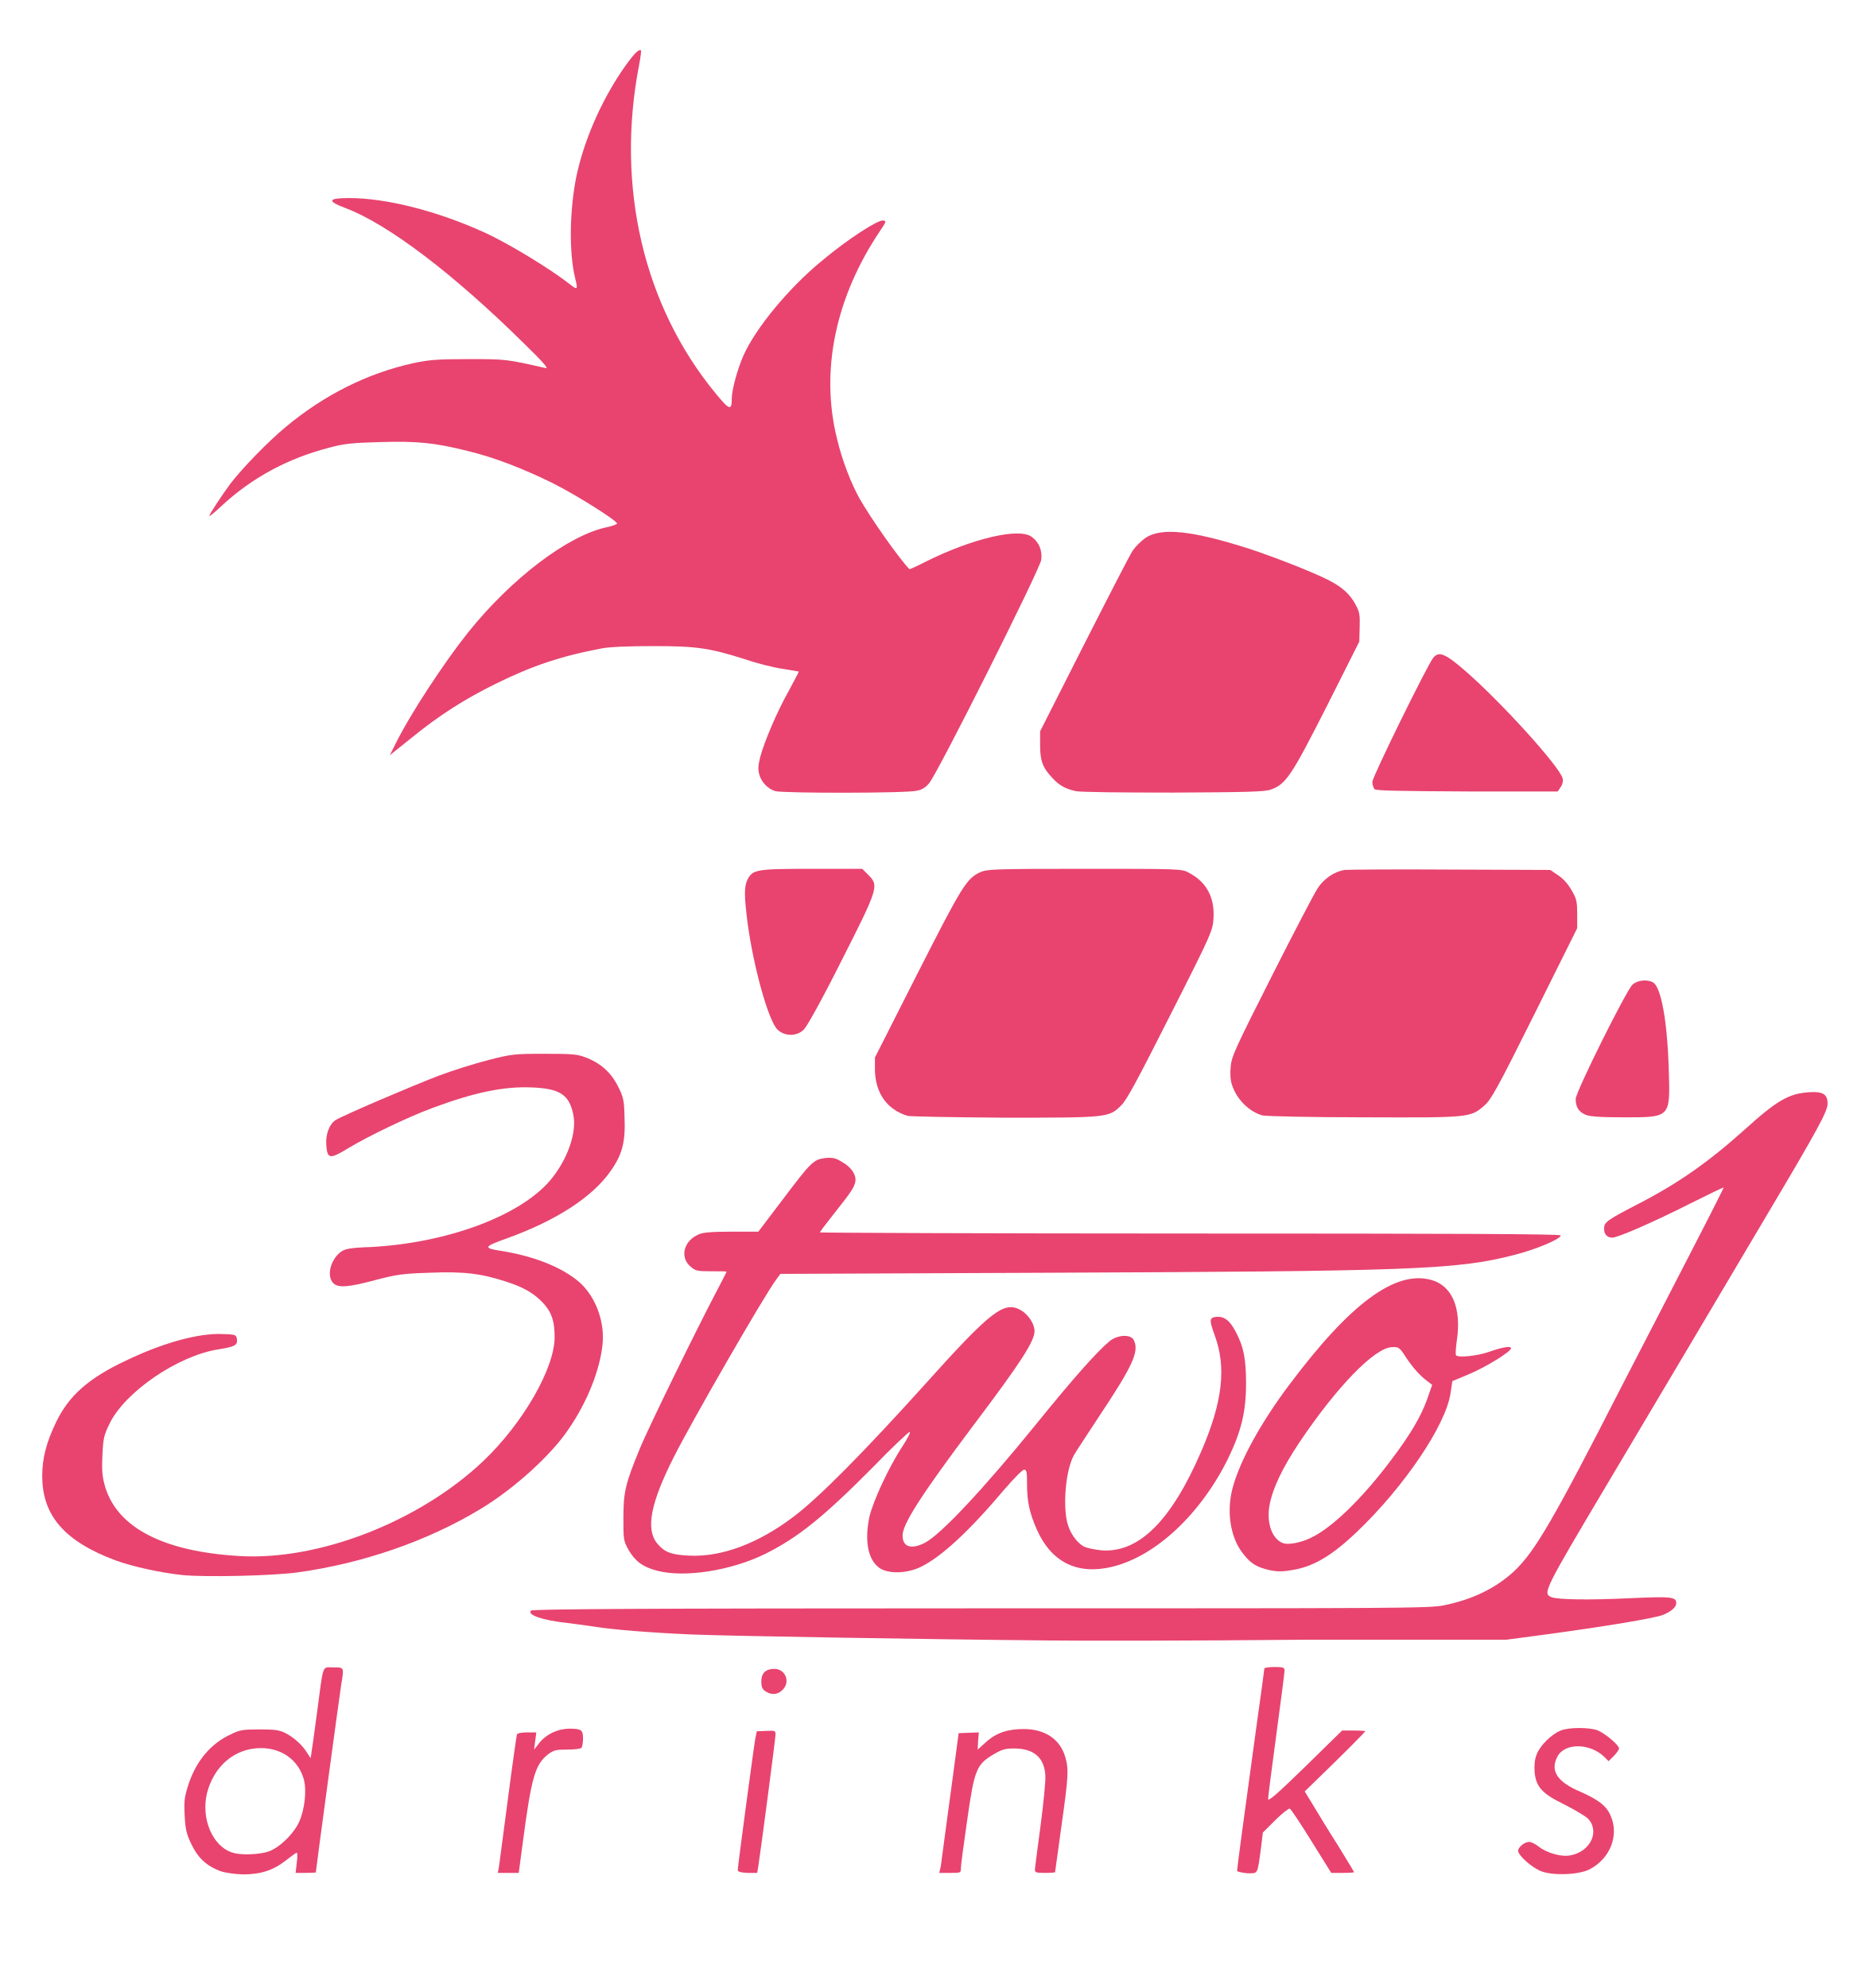
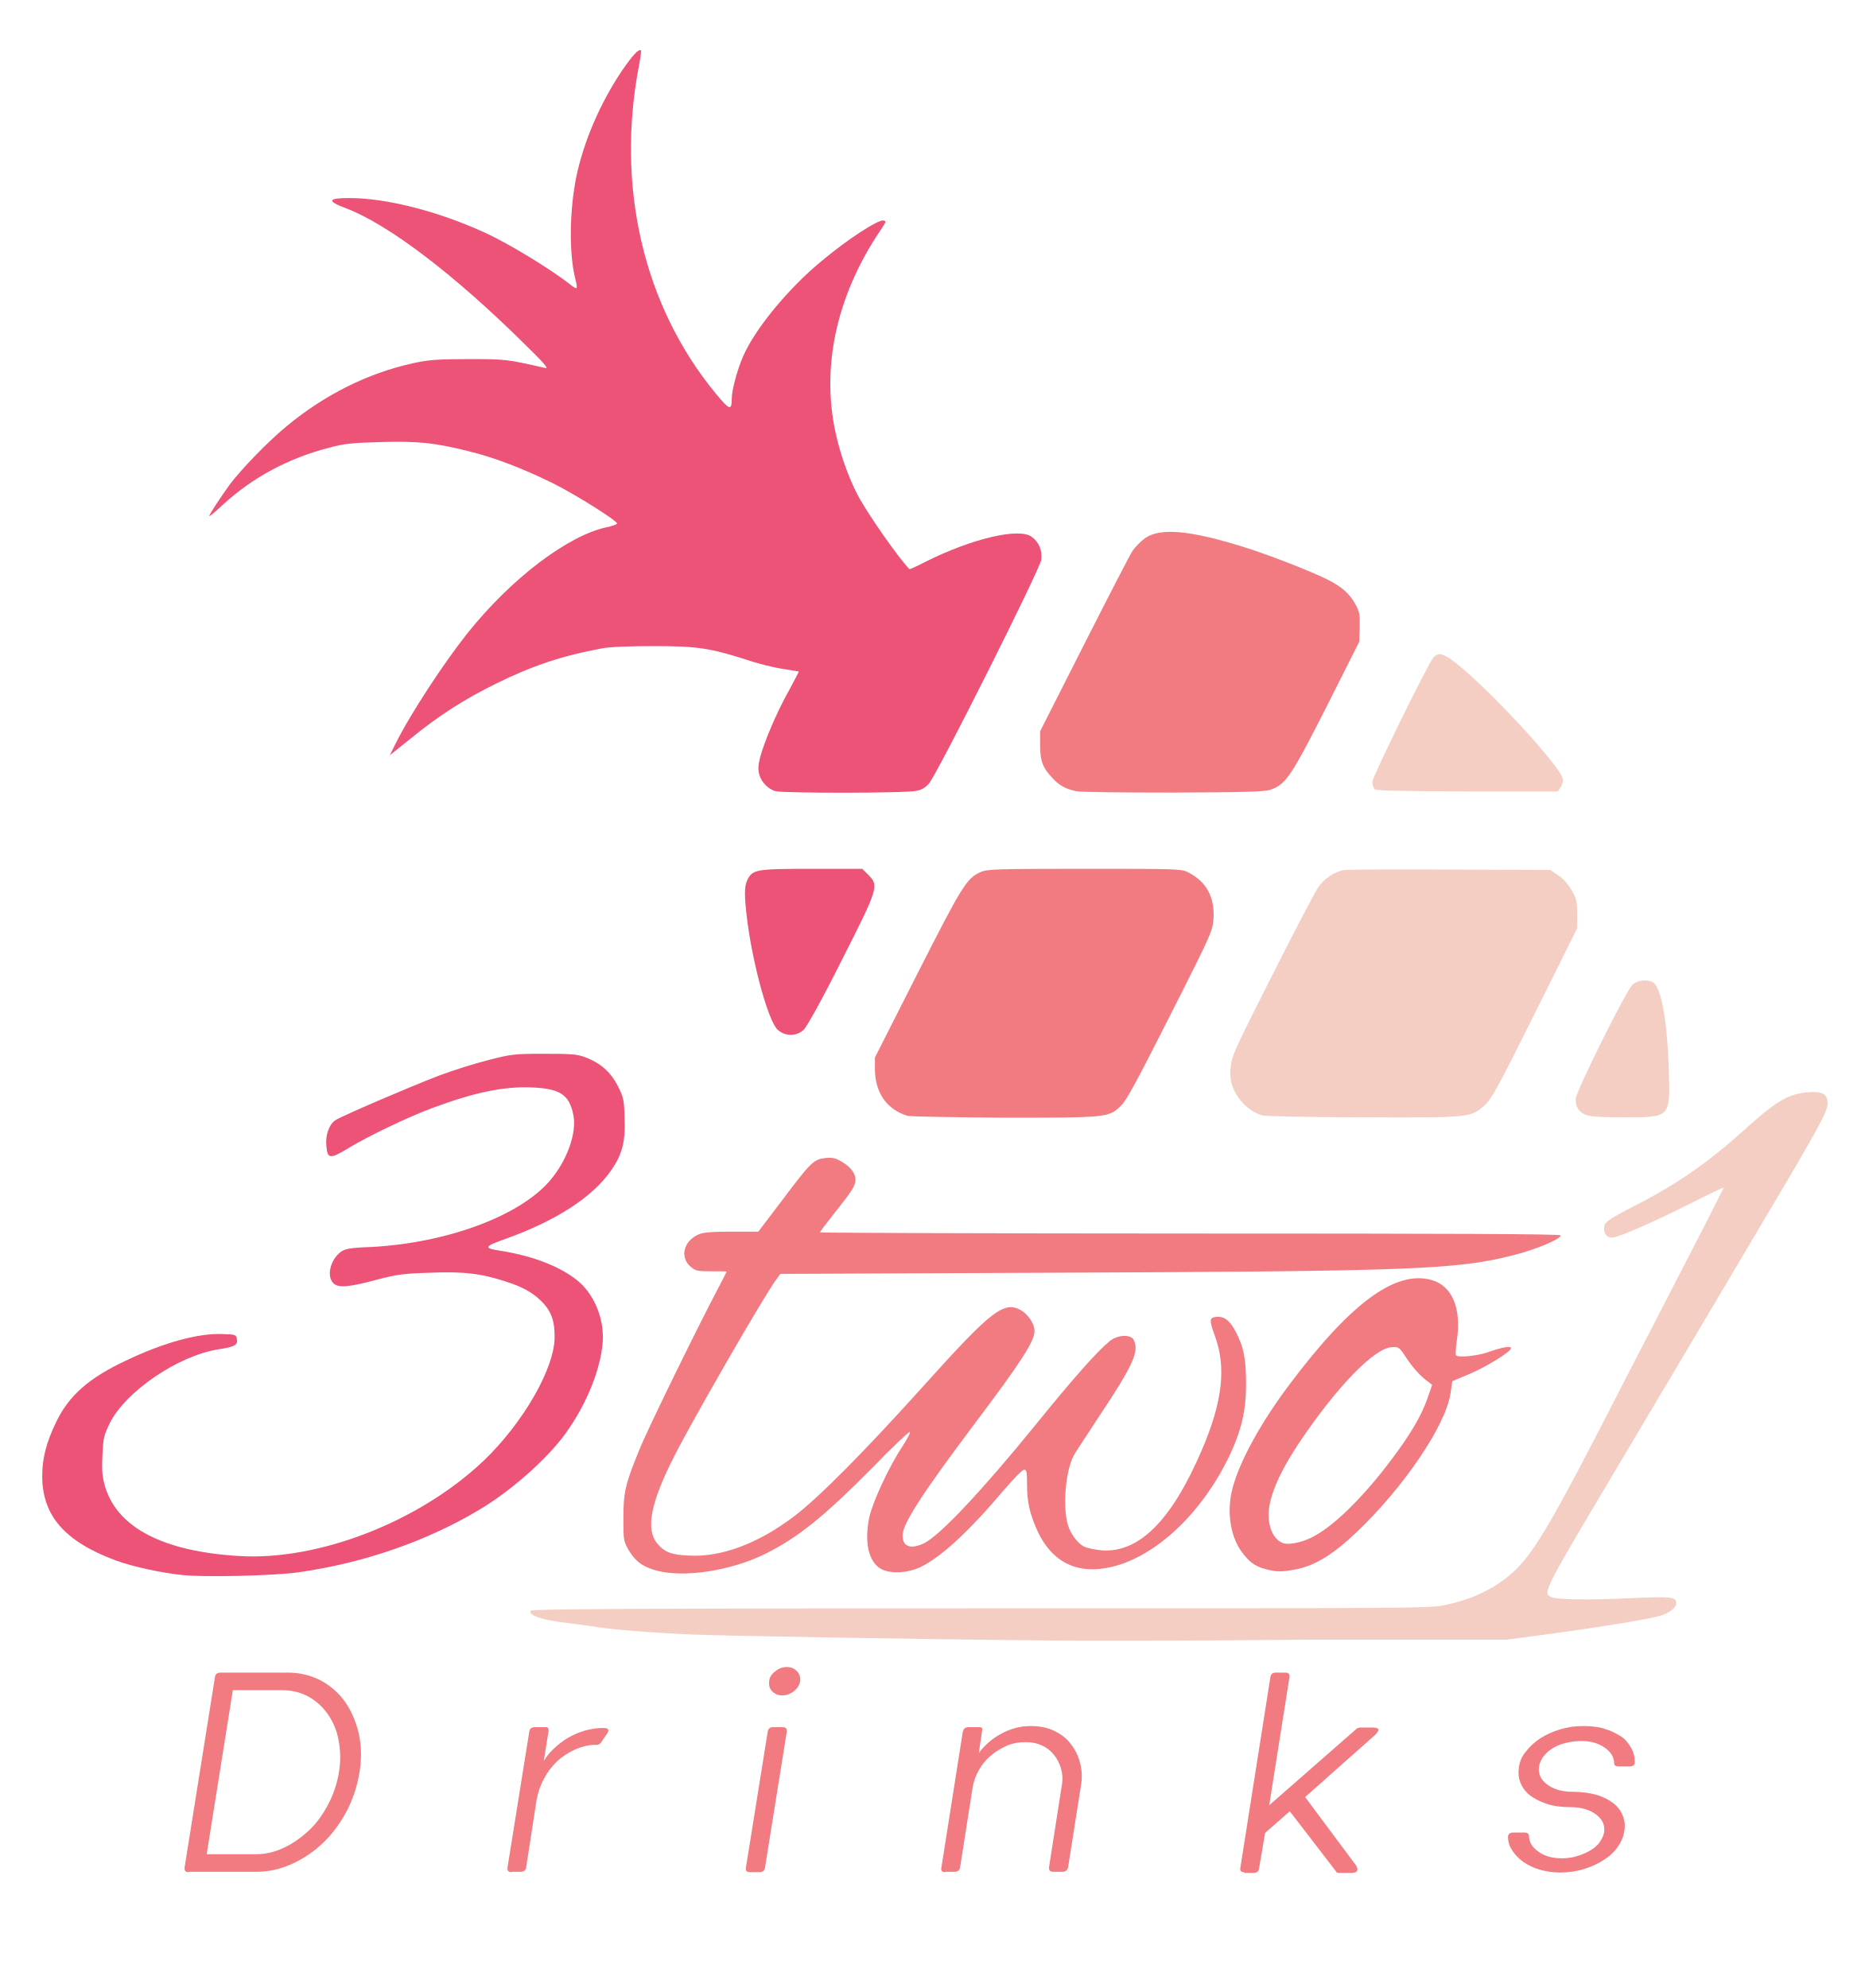
<svg xmlns="http://www.w3.org/2000/svg" version="1.1" id="Layer_1" x="0px" y="0px" viewBox="0 0 500 532" style="enable-background:new 0 0 500 532;" xml:space="preserve">
  <style type="text/css">
- 	.st0{fill:#E8446F;}
- 	.st1{fill:#F0777D;}
- 	.st2{fill:#C4887F;}
+ 	.st0{fill:#EC5377;}
+ 	.st1{fill:#F27A81;}
+ 	.st2{fill:#F4CDC3;}
+ 	.st3{fill:#F47A81;}
</style>
  <g>
    <path class="st0" d="M48.9,421.5c-5.9-0.6-13.5-2.3-17.9-3.9c-13.7-5.1-19.7-12-19.7-22.6c0-4.8,1.1-9,3.7-14.4   c3.4-7.1,8.7-11.8,18.7-16.5c10-4.8,19.5-7.4,25.9-7.1c3.5,0.1,3.6,0.2,3.8,1.4c0.2,1.6-0.6,2-5,2.7c-10.8,1.7-24.8,11.3-29,19.7   c-1.6,3.3-1.8,4-2,8.8c-0.2,4.4,0,5.7,0.8,8.5c3.4,10.8,15.6,17.1,35.8,18.3c21.3,1.3,48.2-9.2,65.3-25.4   c10.6-10.1,19.1-24.8,19.1-33.2c0-4-0.7-6.4-2.8-8.8c-2.4-2.7-5.3-4.5-10.4-6.1c-6.5-2.1-11.2-2.7-20.4-2.3   c-7,0.2-8.7,0.5-13.8,1.8c-7.7,2.1-10.5,2.3-11.8,1c-1.9-1.9-0.8-6.3,2-8.4c1.1-0.8,2.5-1.1,8.2-1.3c20.3-1.1,39.6-8.3,47.7-17.7   c4.7-5.5,7.3-12.9,6.3-17.7c-1.1-5.4-3.6-7-11.2-7.3c-7.4-0.3-15.2,1.3-26.5,5.5c-6.5,2.4-17.3,7.6-22.4,10.7s-5.7,3-6-0.8   c-0.2-2.8,0.8-5.5,2.4-6.6c1.8-1.2,20.3-9.1,27.6-11.9c3.7-1.4,9.7-3.3,13.3-4.2c6.2-1.6,6.9-1.7,15-1.7c7.3,0,8.8,0.1,10.9,0.9   c4.1,1.5,6.9,4,8.8,7.7c1.5,3,1.7,3.7,1.8,8.3c0.3,6.7-0.6,10.1-3.8,14.6c-4.9,6.9-14.4,13.1-27.7,17.9c-6.2,2.2-6.3,2.6-1.8,3.3   c9.1,1.4,16.7,4.5,21.2,8.4c4.4,3.9,6.9,10.7,6.2,16.8c-0.7,6.7-4,15.1-8.9,22.3c-4.6,7-14.6,16.1-23.7,21.6   c-14.2,8.6-31.6,14.6-49.1,17C72.8,421.7,54.8,422.1,48.9,421.5L48.9,421.5z" />
    <path class="st0" d="M208,275.5c-2.4-2.4-6.4-16.7-8-28.7c-0.9-7.1-0.9-9.6,0-11.4c1.4-2.7,2.2-2.9,17.2-2.9h13.5l1.6,1.6   c2.9,2.9,2.8,3.4-7.1,22.9c-5.3,10.6-9.3,17.7-10.1,18.5C213.2,277.4,210,277.4,208,275.5L208,275.5z" />
    <path class="st0" d="M207.4,211.7c-1.9-0.6-3.6-2.3-4.2-4.3c-0.4-1.4-0.4-2.4,0.2-4.8c1.1-4.1,4.5-12.2,7.8-18   c1.4-2.7,2.6-4.8,2.5-4.9c0,0-1.9-0.3-4.2-0.7c-2.2-0.3-6.7-1.4-9.9-2.5c-9.8-3.1-13.1-3.6-24.8-3.6c-6.5,0-11.6,0.2-13.7,0.6   c-10.7,2-18.6,4.6-28.5,9.5c-8.3,4.1-15.1,8.4-22.8,14.7l-5.5,4.4l1.5-3c4-8.1,13.1-21.9,19.4-29.8c11.7-14.6,26.8-26,37.1-28.2   c1.5-0.3,2.8-0.8,2.8-1c0.1-0.7-10.8-7.6-17.2-10.8c-7.7-3.8-15.6-6.9-22.7-8.6c-8.8-2.2-13.4-2.7-23.4-2.4   c-7.4,0.2-9.7,0.4-13.7,1.5c-10.9,2.8-20.4,7.9-28.4,15.2c-2,1.9-3.7,3.3-3.7,3.1c0-0.5,3.4-5.6,5.6-8.6c3.3-4.3,10-11.2,14.8-15.2   c10.3-8.6,21.9-14.4,34.1-17.1c4.2-0.9,6.5-1.1,14.8-1.1c10.1,0,10.1,0,20.7,2.4c0.9,0.2-0.7-1.6-5.3-6.1   C121.2,73.1,103.8,60,92.5,55.7c-5.1-1.9-4.8-2.7,0.9-2.7c10,0,23.7,3.5,36.2,9.2c6.4,2.9,17.7,9.8,22.8,13.8   c2.1,1.7,2.3,1.6,1.5-1.5c-1.7-7-1.5-18.2,0.3-27.2c2-9.5,6.4-19.7,12.1-28.2c3-4.4,4.6-6.1,5.2-5.6c0.1,0.1-0.1,1.9-0.5,3.9   c-6.3,32.5,1.2,64.5,20.5,87.9c3.7,4.5,4.3,4.7,4.3,1.3c0-2.2,1.5-7.8,3.1-11.4c3.2-7.3,12.2-18.2,21-25.4c6.9-5.8,15-11,16.4-10.8   c0.9,0.1,0.8,0.4-0.7,2.6c-12.1,17.9-16.2,37.7-11.6,56c1.3,5.5,3.8,12,6.1,16c2.8,4.9,9.8,15,13.2,18.7c0.1,0.1,2.1-0.8,4.4-2   c12.4-6.2,25.1-9.2,28.4-6.6c2,1.5,2.8,3.7,2.5,6.1c-0.3,2.5-27.8,57.3-30,59.8c-0.9,1.1-2,1.8-3.3,2   C242.9,212.3,209.2,212.3,207.4,211.7L207.4,211.7z" />
  </g>
  <g>
-     <path class="st0" d="M58.9,500.7c-3.7-1.4-6-3.6-7.7-7.2c-1.3-2.7-1.6-3.9-1.8-7.8c-0.2-4,0-5,1.1-8.4c2.1-6.2,6-10.8,11.3-13.2   c2.4-1.2,3.3-1.3,7.8-1.3c4.2,0,5.3,0.2,7,1.1c2.2,1.2,4.3,3.1,5.6,5.2l0.9,1.4l0.2-1.2c0.1-0.6,0.8-5.5,1.5-10.8   c1.8-13.6,1.3-12.3,4.4-12.3c2.9,0,2.9-0.1,2.1,4.6c-0.4,2.5-6.8,49.7-6.8,50.3c0,0-1.2,0.1-2.7,0.1h-2.7l0.3-2.7   c0.2-1.4,0.2-2.7,0-2.7s-1.4,0.9-2.7,1.9c-3.5,2.8-6.9,3.9-11.7,3.9C62.5,501.5,60.4,501.2,58.9,500.7L58.9,500.7z M71.8,495.5   c2.9-1,6.8-4.7,8.3-8.1c1.4-3.1,2-8.3,1.2-11.2c-1.4-5.1-5.8-8.4-11.5-8.4c-6.9,0-12.5,4.7-14.4,12c-1.7,6.9,1.5,14.4,6.9,16   C64.5,496.5,69.3,496.3,71.8,495.5L71.8,495.5z" />
-     <path class="st0" d="M412,500.6c-2.6-1.2-5.8-4.2-5.8-5.3c0-1,1.7-2.4,3-2.4c0.5,0,1.7,0.6,2.7,1.4c2.1,1.6,6,2.7,8.3,2.2   c5.5-1,8-6.7,4.5-10c-0.7-0.6-3.4-2.2-6.1-3.6c-6-2.9-7.6-4.7-8-8.7c-0.1-1.8,0-3.4,0.6-4.8c0.9-2.3,3.9-5.3,6.4-6.3   c2.1-0.9,7.8-0.9,10,0c2,0.9,5.6,3.9,5.6,4.8c0,0.3-0.6,1.2-1.4,2l-1.4,1.4l-1.3-1.3c-3.9-3.6-10.5-3.6-12.4,0.1   c-2,3.8,0,6.8,6.2,9.4c4.7,2.1,6.9,3.7,8,6.3c2.4,5.2,0,11.5-5.5,14.4C422.4,501.8,415,502,412,500.6L412,500.6z" />
-     <path class="st0" d="M133.5,499.6c0.1-0.9,1.2-9.1,2.4-18.2c1.2-9.2,2.3-16.9,2.4-17.2c0.1-0.4,1.2-0.6,2.7-0.6h2.5l-0.3,2.3   l-0.3,2.3l1.5-1.9c1.9-2.3,4.8-3.6,7.8-3.7c3.3,0,3.8,0.3,3.8,2.6c0,1.1-0.2,2.2-0.4,2.5s-1.9,0.5-3.8,0.5c-3,0-3.6,0.1-5.2,1.3   c-3.4,2.7-4.4,6-6.7,23.4l-1.1,8.3H136h-2.8L133.5,499.6L133.5,499.6z" />
-     <path class="st0" d="M197.4,500.4c0-1,4.3-33,4.7-35.2l0.4-1.9l2.5-0.1c2.4-0.1,2.5-0.1,2.5,1c0,1-3.9,30.7-4.6,35.2l-0.3,1.8H200   C198.2,501.1,197.4,500.9,197.4,500.4L197.4,500.4z" />
-     <path class="st0" d="M251.7,499.6c0.1-0.9,0.9-6.6,1.7-12.7s1.9-13.8,2.3-17.1l0.8-6l2.7-0.1l2.7-0.1l-0.2,2.3l-0.1,2.3l2.2-2   c2.8-2.5,5.8-3.5,10.1-3.5c5.7,0,9.7,2.7,11.1,7.4c1,3.4,0.9,5.1-1,18.6c-0.9,6.7-1.7,12.2-1.7,12.3c0,0.1-1.2,0.2-2.7,0.2   c-2.2,0-2.7-0.1-2.7-0.8c0-0.4,0.7-5.7,1.5-11.7s1.4-12.1,1.3-13.6c-0.3-4.8-3.1-7.2-8.4-7.2c-2.4,0-3.3,0.3-5.5,1.6   c-4.5,2.7-5.1,4-7,17.5c-0.9,6.3-1.7,12.1-1.7,12.9c0,1.3,0,1.3-2.9,1.3h-2.9L251.7,499.6L251.7,499.6z" />
-     <path class="st0" d="M331,500.6c0-0.6,2.1-16.3,5.1-38c1.2-8.6,2.2-15.8,2.2-16.1c0-0.2,1.2-0.4,2.7-0.4c2.3,0,2.7,0.1,2.7,1   c0,0.5-1,8.2-2.2,17.1s-2.2,16.6-2.2,17.2c0,0.8,2.4-1.3,9.9-8.6l9.9-9.7h3.1c1.7,0,3.1,0.1,3.1,0.2s-3.6,3.8-8.1,8.2l-8.1,7.9   l2.2,3.6c1.2,2,4.1,6.8,6.6,10.7c2.4,3.9,4.4,7.2,4.4,7.3c0,0.1-1.4,0.2-3,0.2h-3.1l-5.3-8.5c-2.9-4.7-5.5-8.6-5.8-8.7   s-2.1,1.3-3.9,3.1l-3.3,3.3l-0.5,4.1c-1,7.3-0.7,6.8-3.7,6.8C332.1,501.1,331,500.9,331,500.6L331,500.6z" />
-     <path class="st0" d="M204.8,452.6c-0.8-0.5-1.1-1.2-1.1-2.6c0-2.3,1.2-3.4,3.5-3.4c3,0,4.4,3.6,2.1,5.7   C208,453.6,206.3,453.6,204.8,452.6z" />
-     <path class="st0" d="M175.7,420.3c-3.8-1-5.8-2.6-7.5-5.5c-1.4-2.5-1.4-2.8-1.4-8.6c0-6.8,0.5-9.1,4.3-18.3   c2.1-5.3,15.4-32.4,20.4-41.9c1.6-3,2.9-5.6,2.9-5.7s-1.8-0.1-4.1-0.1c-3.8,0-4.2-0.1-5.6-1.3c-2.9-2.6-1.7-6.9,2.3-8.6   c1.1-0.5,3.7-0.7,8.7-0.7h7.2l6.3-8.3c7.9-10.5,8.5-11,11.6-11.4c2-0.2,2.8,0,4.6,1.1c2.6,1.5,3.9,3.7,3.4,5.5   c-0.4,1.5-1.3,2.8-5.9,8.6c-1.9,2.4-3.5,4.5-3.5,4.7c0,0.1,44.6,0.3,99.1,0.3c68.9,0,99.1,0.1,99.1,0.5c0,1-7,3.9-12.7,5.3   c-15.2,3.9-27.4,4.3-125.5,4.7l-70.6,0.3l-1.1,1.5c-3.1,4.1-22.4,37.6-27.3,47.3c-6.4,12.6-7.7,19.6-4.5,23.4   c1.9,2.3,3.8,3,8.6,3.2c8.5,0.4,18.3-3.2,27.8-10.4c6.7-5,19.1-17.6,34.7-34.9c18.4-20.5,21.7-23,26.3-20.3   c1.9,1.2,3.5,3.6,3.5,5.5c0,2.7-3.5,8.2-16.4,25.3c-13.8,18.4-18.9,26.3-18.9,29.4s2.3,3.8,5.9,2c4.3-2.2,15.7-14.4,29.6-31.5   c10.2-12.6,16.6-19.8,19.9-22.5c2.1-1.7,5.5-1.9,6.4-0.4c1.6,3,0,6.7-9.2,20.5c-3.3,5.1-6.5,9.8-6.9,10.7c-2,3.9-2.8,12.5-1.7,17.5   c0.6,2.8,2.5,5.5,4.4,6.6c0.9,0.5,3.1,0.9,5,1.1c10,0.6,18.6-8.1,26.6-26.7c5.6-13,6.7-22.3,3.5-30.9c-1.5-4.1-1.4-4.7,0.4-4.9   c2.2-0.2,3.7,1,5.3,4.1c2.1,4,2.7,7.3,2.7,13.8c0,7.5-1.3,12.7-4.7,19.8c-7.4,15.1-19.5,26.4-31.2,29.2c-9.2,2.2-16.1-1.2-20-9.8   c-2-4.5-2.7-7.6-2.7-12.3c0-3.3-0.1-3.9-0.8-3.9c-0.4,0-2.7,2.3-5.1,5.1c-9.8,11.6-17.1,18.3-22.7,21c-3.5,1.6-7.8,1.8-10.4,0.5   c-3.4-1.9-4.6-7.1-3.2-13.9c1-4.3,5.2-13.4,8.9-19c1.3-2,2.2-3.7,1.9-3.8c-0.2-0.1-4.7,4.1-9.9,9.5c-13.1,13.2-20,18.8-28.9,23.2   C195.6,420.3,183.1,422.3,175.7,420.3L175.7,420.3z" />
-     <path class="st0" d="M338.6,419.9c-2.9-0.8-4.4-1.9-6.5-4.8c-3-4.3-3.9-10.9-2.3-16.9c1.9-7.2,7.6-17.6,15.3-27.8   c16.2-21.6,28.2-30.5,37.8-27.9c5.6,1.5,8.2,7.5,6.9,16.2c-0.3,2.1-0.4,3.9-0.2,4c0.7,0.7,5.9,0.1,8.7-0.9c3.7-1.3,6-1.7,6-1   c0,0.9-6.8,5.1-11.4,7l-4.3,1.8l-0.5,3.3c-1.3,8.6-12.5,25.1-25.1,37.1c-6.2,5.9-10.9,8.8-15.9,9.9   C343.1,420.7,341.6,420.7,338.6,419.9L338.6,419.9z M350.6,411.6c5.8-2.7,13.9-10.6,21.7-21c5.2-6.9,7.9-11.6,9.5-16l1.4-4l-1.3-1   c-1.9-1.4-3.9-3.6-5.8-6.5c-1.6-2.5-1.9-2.7-3.6-2.6c-4.7,0.1-14.9,10.7-24.9,25.6c-4.5,6.8-7,12-7.9,16.6   c-0.9,4.7,0.6,9.1,3.5,10.2C344.4,413.5,347.9,412.9,350.6,411.6L350.6,411.6z" />
-     <path class="st0" d="M242.8,298.6c-5.5-1.7-8.6-6.1-8.7-12.3V283l11.4-22.5c11.9-23.4,13.1-25.4,16.8-27.1   c1.8-0.8,3.6-0.9,27.9-0.9c25,0,26,0,27.8,1c4.7,2.4,7,6.5,6.7,12.1c-0.2,3.4-0.3,3.8-11.5,25.9c-8.6,17-11.7,22.9-13.2,24.3   c-3.3,3.3-3.6,3.3-31.4,3.3C255.1,299,243.4,298.8,242.8,298.6L242.8,298.6z" />
-     <path class="st0" d="M287.8,211.7c-2.7-0.6-4.4-1.5-6.2-3.5c-2.6-2.7-3.3-4.6-3.3-8.7v-3.8l11.8-23.3c6.5-12.8,12.3-24.1,13-25.1   s2.2-2.5,3.3-3.3c4.2-2.9,12.4-2.1,28,2.9c6.9,2.3,16.4,6,21,8.3c3.7,1.9,5.7,3.7,7.2,6.4c1.2,2.2,1.3,2.8,1.2,6.3l-0.1,3.8   L355,189c-9.4,18.5-10.9,20.9-15,22.3c-1.5,0.6-6.8,0.7-26,0.8C300.6,212.1,288.9,212,287.8,211.7L287.8,211.7z" />
+     <path class="st1" d="M175.7,420.3c-3.8-1-5.8-2.6-7.5-5.5c-1.4-2.5-1.4-2.8-1.4-8.6c0-6.8,0.5-9.1,4.3-18.3   c2.1-5.3,15.4-32.4,20.4-41.9c1.6-3,2.9-5.6,2.9-5.7s-1.8-0.1-4.1-0.1c-3.8,0-4.2-0.1-5.6-1.3c-2.9-2.6-1.7-6.9,2.3-8.6   c1.1-0.5,3.7-0.7,8.7-0.7h7.2l6.3-8.3c7.9-10.5,8.5-11,11.6-11.4c2-0.2,2.8,0,4.6,1.1c2.6,1.5,3.9,3.7,3.4,5.5   c-0.4,1.5-1.3,2.8-5.9,8.6c-1.9,2.4-3.5,4.5-3.5,4.7c0,0.1,44.6,0.3,99.1,0.3c68.9,0,99.1,0.1,99.1,0.5c0,1-7,3.9-12.7,5.3   c-15.2,3.9-27.4,4.3-125.5,4.7l-70.6,0.3l-1.1,1.5c-3.1,4.1-22.4,37.6-27.3,47.3c-6.4,12.6-7.7,19.6-4.5,23.4   c1.9,2.3,3.8,3,8.6,3.2c8.5,0.4,18.3-3.2,27.8-10.4c6.7-5,19.1-17.6,34.7-34.9c18.4-20.5,21.7-23,26.3-20.3   c1.9,1.2,3.5,3.6,3.5,5.5c0,2.7-3.5,8.2-16.4,25.3c-13.8,18.4-18.9,26.3-18.9,29.4s2.3,3.8,5.9,2c4.3-2.2,15.7-14.4,29.6-31.5   c10.2-12.6,16.6-19.8,19.9-22.5c2.1-1.7,5.5-1.9,6.4-0.4c1.6,3,0,6.7-9.2,20.5c-3.3,5.1-6.5,9.8-6.9,10.7c-2,3.9-2.8,12.5-1.7,17.5   c0.6,2.8,2.5,5.5,4.4,6.6c0.9,0.5,3.1,0.9,5,1.1c10,0.6,18.6-8.1,26.6-26.7c5.6-13,6.7-22.3,3.5-30.9c-1.5-4.1-1.4-4.7,0.4-4.9   c2.2-0.2,3.7,1,5.3,4.1c2.1,4,2.7,7.3,2.7,13.8c0,7.5-1.3,12.7-4.7,19.8c-7.4,15.1-19.5,26.4-31.2,29.2c-9.2,2.2-16.1-1.2-20-9.8   c-2-4.5-2.7-7.6-2.7-12.3c0-3.3-0.1-3.9-0.8-3.9c-0.4,0-2.7,2.3-5.1,5.1c-9.8,11.6-17.1,18.3-22.7,21c-3.5,1.6-7.8,1.8-10.4,0.5   c-3.4-1.9-4.6-7.1-3.2-13.9c1-4.3,5.2-13.4,8.9-19c1.3-2,2.2-3.7,1.9-3.8c-0.2-0.1-4.7,4.1-9.9,9.5c-13.1,13.2-20,18.8-28.9,23.2   C195.6,420.3,183.1,422.3,175.7,420.3L175.7,420.3z" />
+     <path class="st1" d="M338.6,419.9c-2.9-0.8-4.4-1.9-6.5-4.8c-3-4.3-3.9-10.9-2.3-16.9c1.9-7.2,7.6-17.6,15.3-27.8   c16.2-21.6,28.2-30.5,37.8-27.9c5.6,1.5,8.2,7.5,6.9,16.2c-0.3,2.1-0.4,3.9-0.2,4c0.7,0.7,5.9,0.1,8.7-0.9c3.7-1.3,6-1.7,6-1   c0,0.9-6.8,5.1-11.4,7l-4.3,1.8l-0.5,3.3c-1.3,8.6-12.5,25.1-25.1,37.1c-6.2,5.9-10.9,8.8-15.9,9.9   C343.1,420.7,341.6,420.7,338.6,419.9L338.6,419.9z M350.6,411.6c5.8-2.7,13.9-10.6,21.7-21c5.2-6.9,7.9-11.6,9.5-16l1.4-4l-1.3-1   c-1.9-1.4-3.9-3.6-5.8-6.5c-1.6-2.5-1.9-2.7-3.6-2.6c-4.7,0.1-14.9,10.7-24.9,25.6c-4.5,6.8-7,12-7.9,16.6   c-0.9,4.7,0.6,9.1,3.5,10.2C344.4,413.5,347.9,412.9,350.6,411.6L350.6,411.6z" />
+     <path class="st1" d="M242.8,298.6c-5.5-1.7-8.6-6.1-8.7-12.3V283l11.4-22.5c11.9-23.4,13.1-25.4,16.8-27.1   c1.8-0.8,3.6-0.9,27.9-0.9c25,0,26,0,27.8,1c4.7,2.4,7,6.5,6.7,12.1c-0.2,3.4-0.3,3.8-11.5,25.9c-8.6,17-11.7,22.9-13.2,24.3   c-3.3,3.3-3.6,3.3-31.4,3.3C255.1,299,243.4,298.8,242.8,298.6L242.8,298.6z" />
+     <path class="st1" d="M287.8,211.7c-2.7-0.6-4.4-1.5-6.2-3.5c-2.6-2.7-3.3-4.6-3.3-8.7v-3.8l11.8-23.3c6.5-12.8,12.3-24.1,13-25.1   s2.2-2.5,3.3-3.3c4.2-2.9,12.4-2.1,28,2.9c6.9,2.3,16.4,6,21,8.3c3.7,1.9,5.7,3.7,7.2,6.4c1.2,2.2,1.3,2.8,1.2,6.3l-0.1,3.8   L355,189c-9.4,18.5-10.9,20.9-15,22.3c-1.5,0.6-6.8,0.7-26,0.8C300.6,212.1,288.9,212,287.8,211.7L287.8,211.7z" />
  </g>
  <g>
-     <path class="st0" d="M280.9,439c-33.4-0.3-86.1-1.2-95.7-1.6c-11.6-0.5-20.7-1.3-24.8-1.9c-1.4-0.2-5.4-0.8-8.7-1.2   c-6.6-0.7-10.8-2.2-9.6-3.3c0.4-0.4,29.6-0.6,120.3-0.6c112,0,120,0,123.9-0.8c7.9-1.6,14.1-4.7,19-9.3   c5.5-5.3,10.3-13.5,28.8-49.7c6.3-12.2,15-29,19.3-37.4c4.3-8.3,7.8-15.3,7.8-15.4c-0.1-0.1-4,1.8-8.8,4.2c-9.9,5-19.5,9.2-21,9.2   c-1.4,0-2.2-0.9-2.2-2.4c0-1.7,0.6-2.2,8.9-6.5c10.9-5.6,19-11.3,28.7-20c8.6-7.8,11.8-9.6,17-10c3.9-0.3,5.2,0.5,5.2,3   c0,2.1-2.3,6.4-17.1,31.3c-14.3,24.1-22.9,38.7-41,69.1c-17.9,30.1-18.2,30.7-15.8,31.7c1.7,0.7,10.2,0.8,20.8,0.3   c11.2-0.5,12.6-0.4,12.6,1.3c0,1.1-1.3,2.2-3.4,3.1c-2,0.9-15.4,3.1-30.8,5.2l-11.3,1.5h-54.3C318.5,439.1,288.2,439.1,280.9,439   L280.9,439z" />
-     <path class="st0" d="M337.8,298.5c-3.6-1-7-4.4-8.2-8.3c-0.4-1.2-0.5-3-0.3-4.8c0.2-2.7,1.4-5.2,11-24.2   c5.9-11.7,11.4-22.2,12.2-23.4c1.7-2.7,4.6-4.6,7.3-5c1.1-0.1,13.9-0.2,28.5-0.1l26.5,0.1l2.2,1.5c1.4,0.9,2.7,2.5,3.6,4.1   c1.3,2.2,1.4,3.1,1.4,6.3v3.7l-11.4,22.9c-10,20.1-11.7,23.1-13.5,24.6c-3.7,3.2-3.9,3.2-32.2,3.1   C349.9,299,338.8,298.7,337.8,298.5L337.8,298.5z" />
-     <path class="st0" d="M424.2,298.3c-1.8-0.8-2.6-2-2.6-4.2c0-1.9,13.5-29,15.2-30.6c1.3-1.2,3.9-1.5,5.5-0.6   c2.1,1.2,3.8,10,4.2,23.2c0.4,13.1,0.6,12.9-12.2,12.9C428.2,299,425.4,298.8,424.2,298.3L424.2,298.3z" />
-     <path class="st0" d="M367.8,211.2c-0.3-0.3-0.6-1.2-0.6-2c0-1.3,14.8-31.4,16.3-33.2s3.2-1.1,8.4,3.4c9.5,8.2,25.4,25.7,26.2,28.9   c0.2,0.6,0,1.6-0.5,2.3l-0.8,1.2h-24.3C374.4,211.7,368.2,211.6,367.8,211.2L367.8,211.2z" />
+     <path class="st2" d="M280.9,439c-33.4-0.3-86.1-1.2-95.7-1.6c-11.6-0.5-20.7-1.3-24.8-1.9c-1.4-0.2-5.4-0.8-8.7-1.2   c-6.6-0.7-10.8-2.2-9.6-3.3c0.4-0.4,29.6-0.6,120.3-0.6c112,0,120,0,123.9-0.8c7.9-1.6,14.1-4.7,19-9.3   c5.5-5.3,10.3-13.5,28.8-49.7c6.3-12.2,15-29,19.3-37.4c4.3-8.3,7.8-15.3,7.8-15.4c-0.1-0.1-4,1.8-8.8,4.2c-9.9,5-19.5,9.2-21,9.2   c-1.4,0-2.2-0.9-2.2-2.4c0-1.7,0.6-2.2,8.9-6.5c10.9-5.6,19-11.3,28.7-20c8.6-7.8,11.8-9.6,17-10c3.9-0.3,5.2,0.5,5.2,3   c0,2.1-2.3,6.4-17.1,31.3c-14.3,24.1-22.9,38.7-41,69.1c-17.9,30.1-18.2,30.7-15.8,31.7c1.7,0.7,10.2,0.8,20.8,0.3   c11.2-0.5,12.6-0.4,12.6,1.3c0,1.1-1.3,2.2-3.4,3.1c-2,0.9-15.4,3.1-30.8,5.2l-11.3,1.5h-54.3C318.5,439.1,288.2,439.1,280.9,439   L280.9,439z" />
+     <path class="st2" d="M337.8,298.5c-3.6-1-7-4.4-8.2-8.3c-0.4-1.2-0.5-3-0.3-4.8c0.2-2.7,1.4-5.2,11-24.2   c5.9-11.7,11.4-22.2,12.2-23.4c1.7-2.7,4.6-4.6,7.3-5c1.1-0.1,13.9-0.2,28.5-0.1l26.5,0.1l2.2,1.5c1.4,0.9,2.7,2.5,3.6,4.1   c1.3,2.2,1.4,3.1,1.4,6.3v3.7l-11.4,22.9c-10,20.1-11.7,23.1-13.5,24.6c-3.7,3.2-3.9,3.2-32.2,3.1   C349.9,299,338.8,298.7,337.8,298.5L337.8,298.5z" />
+     <path class="st2" d="M424.2,298.3c-1.8-0.8-2.6-2-2.6-4.2c0-1.9,13.5-29,15.2-30.6c1.3-1.2,3.9-1.5,5.5-0.6   c2.1,1.2,3.8,10,4.2,23.2c0.4,13.1,0.6,12.9-12.2,12.9C428.2,299,425.4,298.8,424.2,298.3L424.2,298.3z" />
+     <path class="st2" d="M367.8,211.2c-0.3-0.3-0.6-1.2-0.6-2c0-1.3,14.8-31.4,16.3-33.2s3.2-1.1,8.4,3.4c9.5,8.2,25.4,25.7,26.2,28.9   c0.2,0.6,0,1.6-0.5,2.3l-0.8,1.2h-24.3C374.4,211.7,368.2,211.6,367.8,211.2L367.8,211.2z" />
  </g>
  <rect y="-45" class="st0" width="35.2" height="35.2" />
-   <rect x="46.4" y="-45" class="st1" width="35.2" height="35.2" />
+   <rect x="46.4" y="-45" class="st3" width="35.2" height="35.2" />
  <rect x="92.8" y="-45" class="st2" width="35.2" height="35.2" />
+   <g>
+     <path class="st1" d="M50.5,501c-0.9,0-1.2-0.4-1.1-1.3l8.1-50.8c0.1-0.9,0.6-1.3,1.5-1.3h18c3.2,0,6.1,0.7,8.8,2.1   c2.6,1.4,4.8,3.3,6.5,5.7c1.7,2.4,2.9,5.2,3.7,8.5c0.7,3.2,0.8,6.7,0.2,10.3c-0.6,3.7-1.7,7.1-3.4,10.4c-1.7,3.2-3.8,6.1-6.3,8.5   c-2.5,2.4-5.3,4.3-8.4,5.7c-3.1,1.4-6.2,2.1-9.4,2.1H50.5z M55.3,496.2h13.2c2.6,0,5.1-0.6,7.6-1.8c2.5-1.2,4.7-2.8,6.7-4.7   s3.7-4.3,5.1-7c1.4-2.7,2.3-5.5,2.8-8.5c0.5-3,0.4-5.8-0.1-8.5c-0.5-2.7-1.5-5-2.9-7s-3.1-3.5-5.2-4.7c-2.1-1.1-4.4-1.7-7-1.7H62.3   L55.3,496.2z" />
+     <path class="st1" d="M136.9,501c-0.9,0-1.2-0.4-1.1-1.3l5.8-36.2c0.1-0.9,0.6-1.3,1.5-1.3h3c0.5,0,0.7,0.3,0.7,0.9l-1.3,8.1   c1-1.6,2.2-2.9,3.5-4c1.3-1.1,2.7-2.1,4.2-2.8c1.5-0.7,3-1.3,4.6-1.6s3-0.5,4.5-0.3c0.5,0.2,0.6,0.6,0.3,1.2L161,466   c-0.3,0.7-1,1.1-1.9,0.9c-1.8,0.1-3.5,0.5-5.3,1.3c-1.7,0.8-3.3,1.8-4.7,3.1c-1.4,1.3-2.6,2.9-3.5,4.6c-1,1.8-1.6,3.6-2,5.6   l-2.8,18.1c-0.1,0.9-0.6,1.3-1.5,1.3H136.9z" />
+     <path class="st1" d="M200.6,501c-0.8,0-1.2-0.4-1-1.3l5.8-36.2c0.1-0.9,0.6-1.3,1.5-1.3h2.5c0.9,0,1.2,0.4,1.1,1.3l-5.8,36.2   c-0.1,0.9-0.6,1.3-1.5,1.3H200.6z M209.3,453.7c-1.1,0-2-0.4-2.7-1.1s-0.9-1.6-0.8-2.7c0.1-1,0.6-1.9,1.6-2.6   c0.9-0.8,2-1.2,3.1-1.2c1.1,0,2.1,0.4,2.8,1.2c0.7,0.8,0.9,1.7,0.8,2.6c-0.2,1-0.7,1.9-1.6,2.6   C211.5,453.3,210.5,453.7,209.3,453.7z" />
+     <path class="st1" d="M252.9,501c-0.9,0-1.2-0.4-1-1.3l5.7-36.2c0.2-0.9,0.7-1.3,1.5-1.3h3.1c0.5,0,0.7,0.3,0.6,0.8l-0.9,6.1   c1.6-2.1,3.6-3.9,6.1-5.2c2.4-1.3,5-2,7.8-2c2.4,0,4.4,0.4,6.3,1.3c1.8,0.9,3.3,2,4.4,3.5c1.2,1.5,2,3.2,2.5,5.1   c0.5,2,0.6,4,0.2,6.2l-3.4,21.6c-0.2,0.9-0.7,1.3-1.5,1.3h-2.5c-0.9,0-1.2-0.4-1.1-1.3l3.4-21.8c0.3-1.6,0.2-3.1-0.2-4.5   c-0.4-1.4-1-2.6-1.9-3.7c-0.9-1.1-1.9-1.9-3.2-2.5c-1.3-0.6-2.7-0.9-4.4-0.9c-1.8,0-3.5,0.3-5.1,1c-1.6,0.7-3,1.6-4.3,2.7   s-2.3,2.4-3.1,3.8c-0.8,1.4-1.3,2.8-1.6,4.3l-3.4,21.6c-0.1,0.9-0.6,1.3-1.5,1.3H252.9z" />
+     <path class="st1" d="M332.9,501c-0.9,0-1.2-0.4-1-1.3l8-50.8c0.1-0.9,0.6-1.3,1.5-1.3h2.5c0.9,0,1.2,0.4,1.1,1.3l-5.4,34.2   l23.4-20.5c0.3-0.2,0.7-0.3,0.9-0.3h3.5c0.8,0,1.3,0.2,1.4,0.5c0.1,0.3-0.2,0.8-0.9,1.5l-18.7,16.6l13.7,18.4   c0.3,0.6,0.4,1,0.2,1.4c-0.2,0.3-0.7,0.5-1.5,0.5h-3.3c-0.5,0-0.8-0.2-0.9-0.5l-12.3-16l-6.6,5.8l-1.6,9.4   c-0.1,0.9-0.6,1.3-1.5,1.3H332.9z" />
+     <path class="st1" d="M403.5,491.6c0-0.8,0.5-1.2,1.4-1.2h3.1c0.6,0,1,0.3,1.1,0.8c0,1.7,0.8,3.1,2.5,4.3c1.6,1.2,3.8,1.8,6.3,1.8   c1.4,0,2.8-0.2,4.1-0.6c1.3-0.4,2.5-0.9,3.5-1.5s1.9-1.3,2.5-2.2c0.6-0.8,1-1.7,1.2-2.6c0.3-1.9-0.4-3.5-2.1-4.8c-1.7-1.3-4-2-7-2   c-2.4,0-4.5-0.3-6.3-0.9c-1.8-0.6-3.3-1.4-4.5-2.3c-1.2-1-2-2.1-2.5-3.4c-0.5-1.3-0.6-2.6-0.4-4c0.2-1.6,0.8-3,1.9-4.3   c1-1.3,2.3-2.5,3.8-3.5c1.6-1,3.3-1.8,5.3-2.4c2-0.6,4-0.9,6.2-0.9c2.1,0,4,0.2,5.6,0.7c1.7,0.5,3.1,1.2,4.4,2s2.1,1.9,2.8,3.1   c0.7,1.2,1,2.4,1,3.8c0.1,0.4-0.1,0.7-0.3,0.9c-0.3,0.2-0.6,0.3-1,0.3h-3.1c-0.6,0-1-0.2-1.1-0.7c0-1.7-0.8-3.1-2.5-4.3   c-1.7-1.2-3.8-1.8-6.3-1.8c-1.4,0-2.8,0.2-4.1,0.5c-1.3,0.3-2.5,0.8-3.5,1.4c-1,0.6-1.8,1.3-2.5,2.2c-0.6,0.8-1,1.7-1.2,2.6   c-0.3,2,0.4,3.6,2.1,4.9c1.7,1.3,4,2,7,2c2.3,0,4.4,0.3,6.2,0.8c1.8,0.5,3.3,1.3,4.5,2.2c1.2,0.9,2.1,2.1,2.6,3.4   c0.5,1.3,0.7,2.7,0.4,4.1c-0.2,1.5-0.8,2.9-1.8,4.3c-1,1.4-2.2,2.5-3.8,3.5c-1.5,1-3.3,1.8-5.3,2.4c-2,0.6-4.1,0.9-6.3,0.9   c-2,0-3.8-0.3-5.5-0.8c-1.7-0.5-3.1-1.2-4.4-2.1c-1.2-0.9-2.2-1.9-2.9-3.1C403.9,494.2,403.5,492.9,403.5,491.6z" />
+   </g>
</svg>
